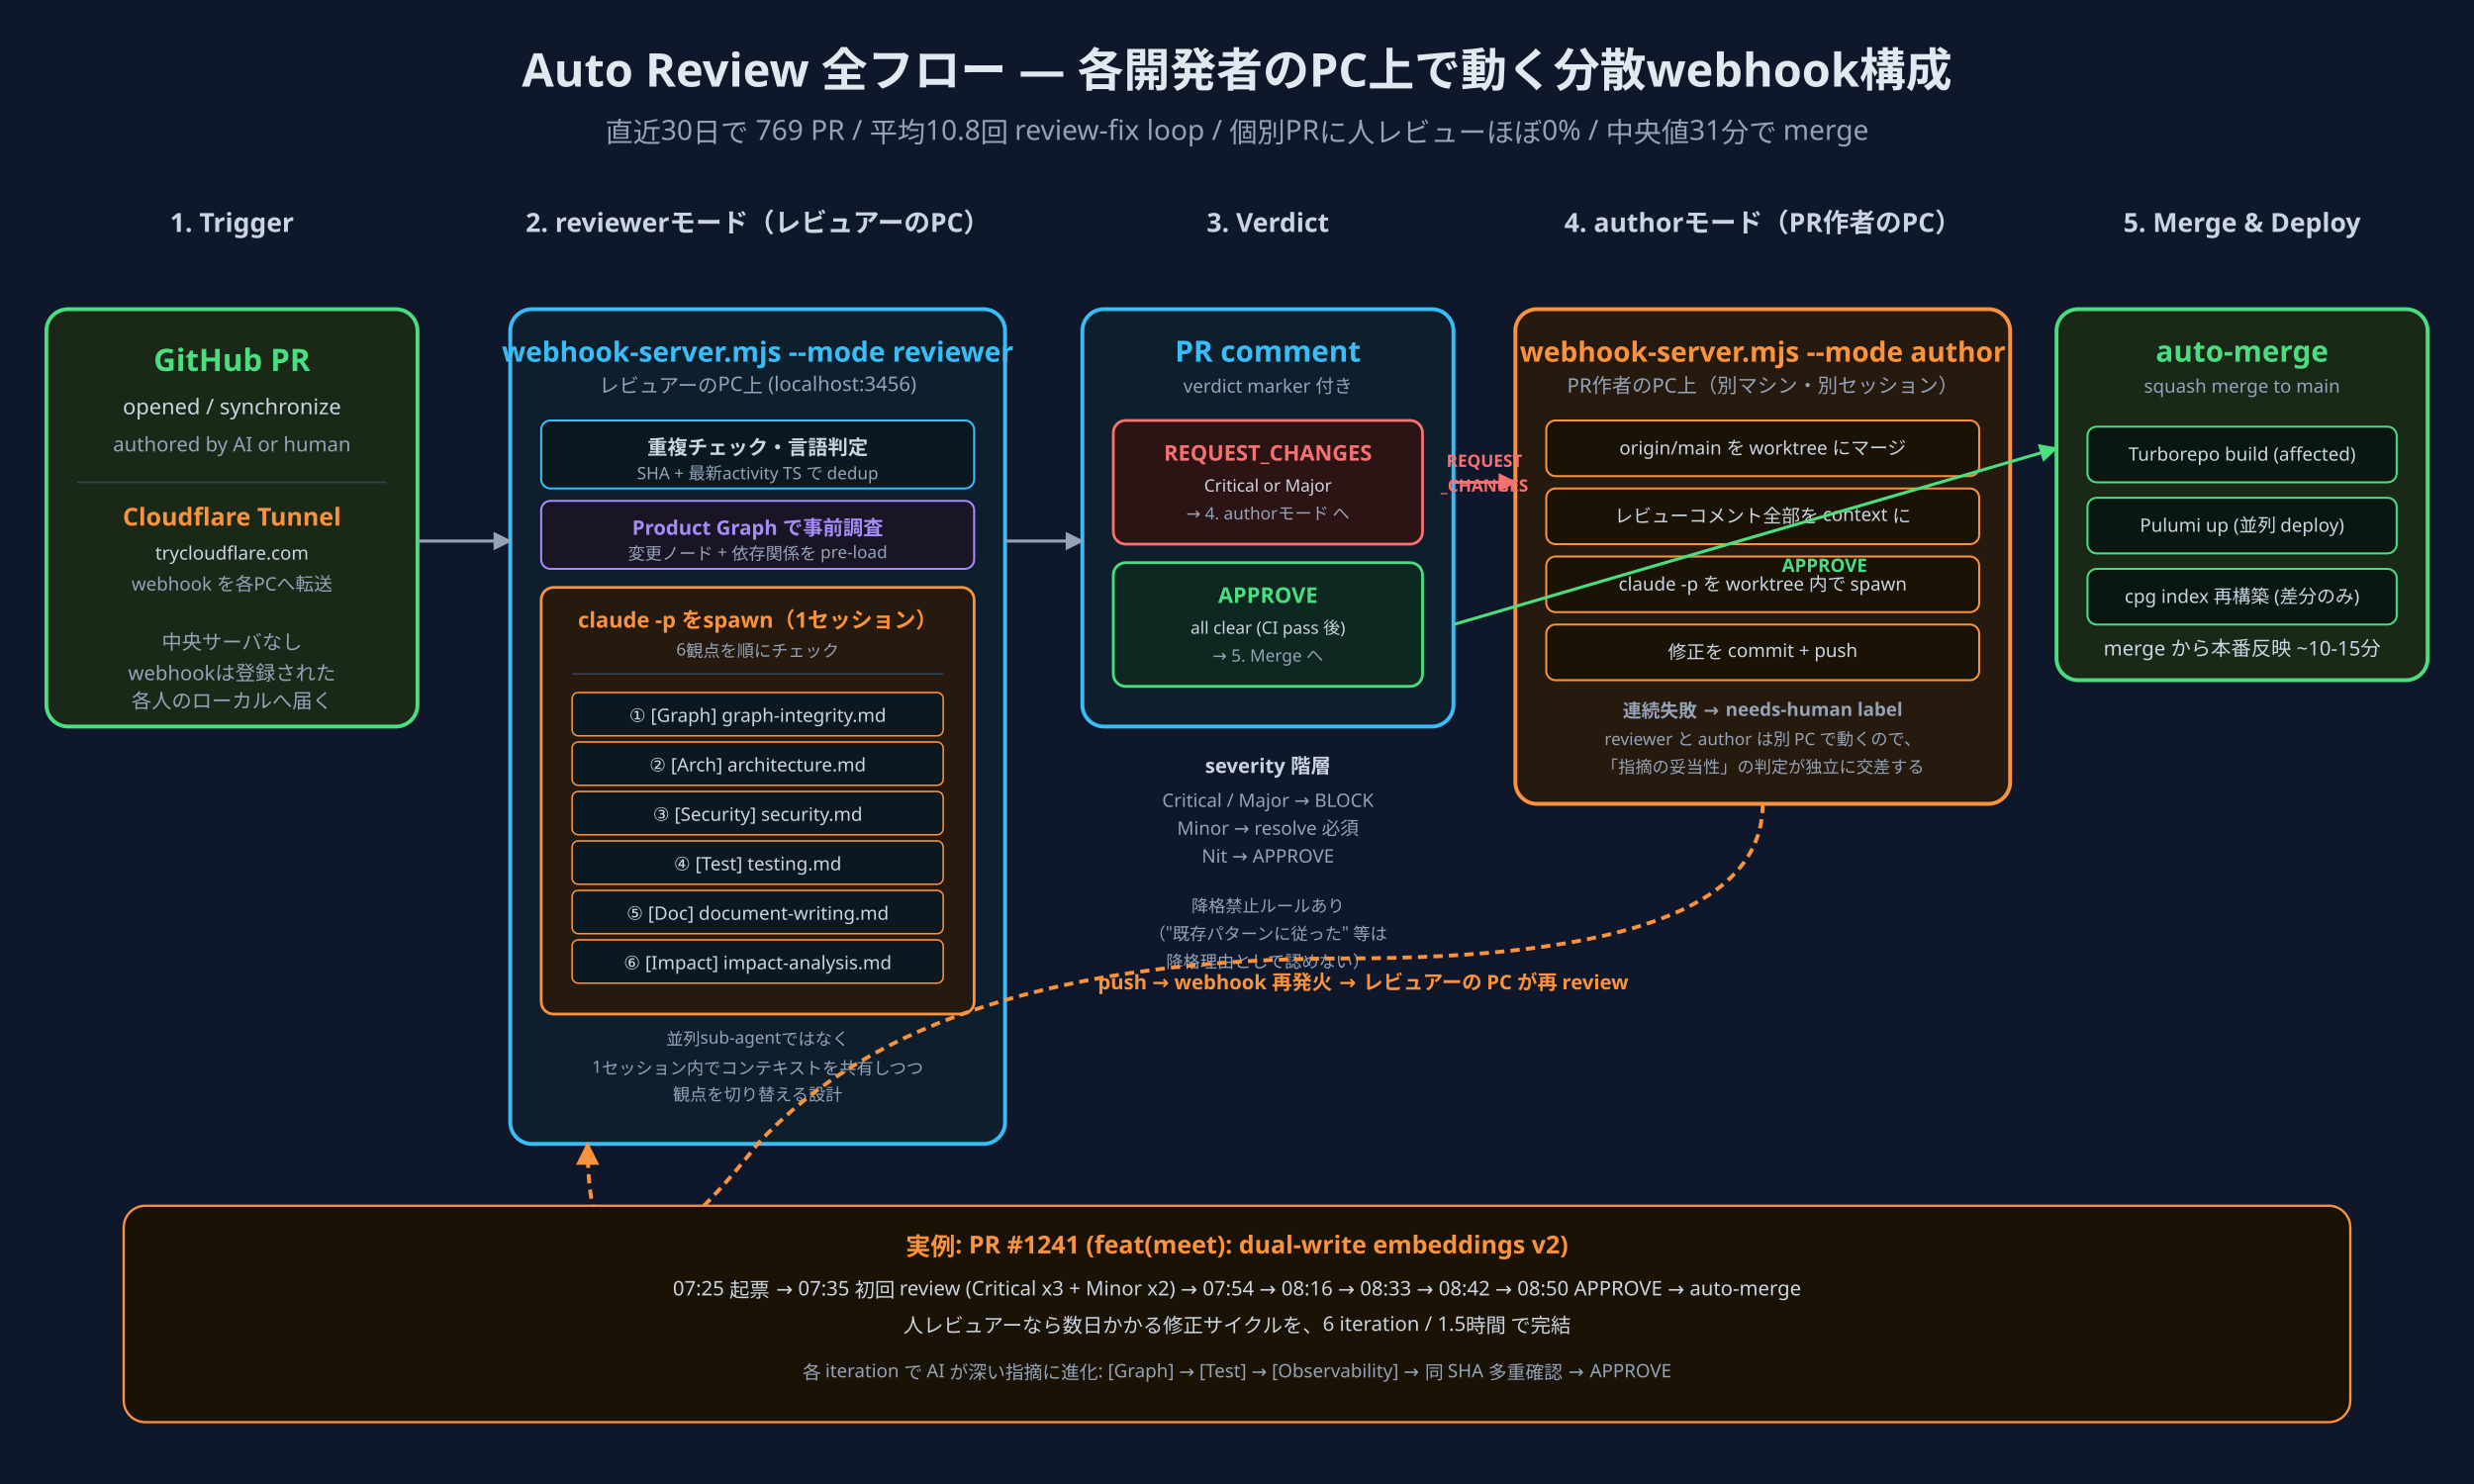
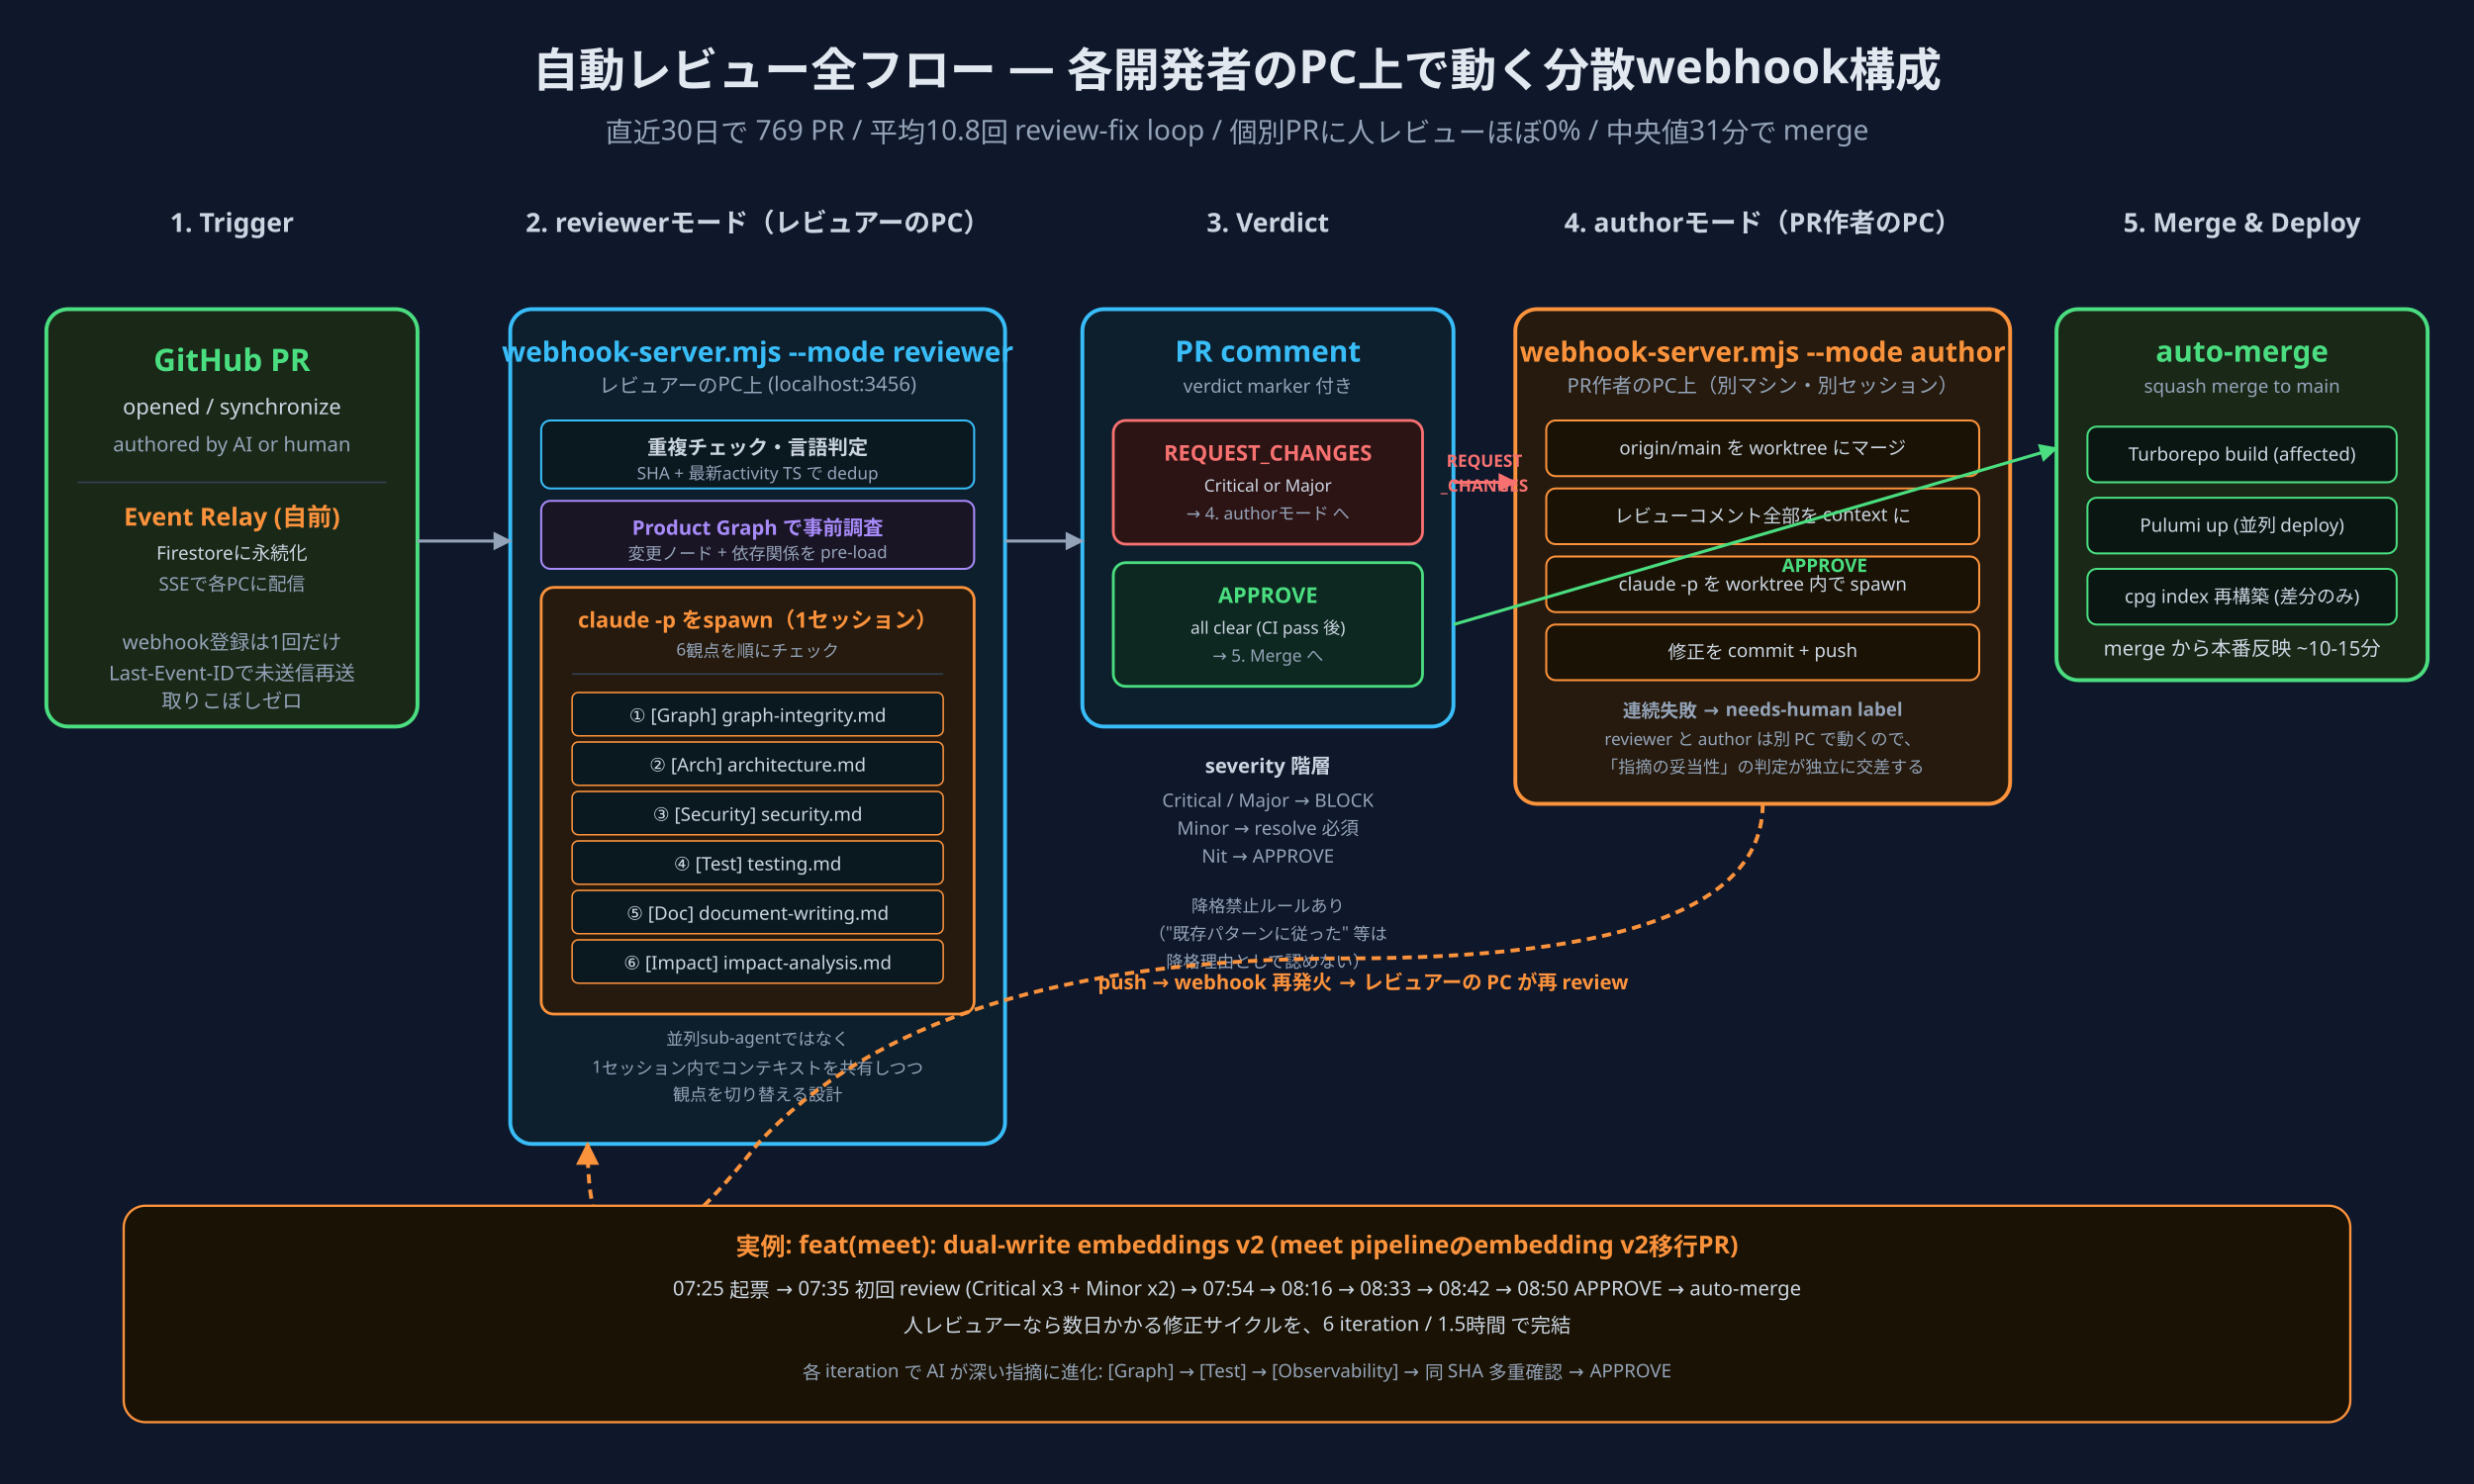
<svg xmlns="http://www.w3.org/2000/svg" width="1600" height="960" viewBox="0 0 1600 960">
  <rect width="1600" height="960" fill="#0f172a" />
  <defs>
    <marker id="a-94a3b8" viewBox="0 0 10 10" refX="9" refY="5" markerWidth="6" markerHeight="6" orient="auto-start-reverse">
      <path d="M 0 0 L 10 5 L 0 10 z" fill="#94a3b8" />
    </marker>
    <marker id="a-4ade80" viewBox="0 0 10 10" refX="9" refY="5" markerWidth="6" markerHeight="6" orient="auto-start-reverse">
      <path d="M 0 0 L 10 5 L 0 10 z" fill="#4ade80" />
    </marker>
    <marker id="a-38bdf8" viewBox="0 0 10 10" refX="9" refY="5" markerWidth="6" markerHeight="6" orient="auto-start-reverse">
      <path d="M 0 0 L 10 5 L 0 10 z" fill="#38bdf8" />
    </marker>
    <marker id="a-fb923c" viewBox="0 0 10 10" refX="9" refY="5" markerWidth="6" markerHeight="6" orient="auto-start-reverse">
      <path d="M 0 0 L 10 5 L 0 10 z" fill="#fb923c" />
    </marker>
    <marker id="a-f87171" viewBox="0 0 10 10" refX="9" refY="5" markerWidth="6" markerHeight="6" orient="auto-start-reverse">
      <path d="M 0 0 L 10 5 L 0 10 z" fill="#f87171" />
    </marker>
  </defs>
-   <text x="800" y="56" font-size="30" fill="#e2e8f0" text-anchor="middle" font-weight="bold" font-family="Noto Sans JP, sans-serif">Auto Review 全フロー — 各開発者のPC上で動く分散webhook構成</text>
+   <text x="800" y="56" font-size="30" fill="#e2e8f0" text-anchor="middle" font-weight="bold" font-family="Noto Sans JP, sans-serif">自動レビュー全フロー — 各開発者のPC上で動く分散webhook構成</text>
  <text x="800" y="92" font-size="18" fill="#94a3b8" text-anchor="middle" font-family="Noto Sans JP, sans-serif">直近30日で 769 PR / 平均10.8回 review-fix loop / 個別PRに人レビューほぼ0% / 中央値31分で merge</text>
  <g font-family="Noto Sans JP, sans-serif" font-size="17">
    <text x="150" y="150" fill="#cbd5e1" text-anchor="middle" font-weight="bold">1. Trigger</text>
    <text x="490" y="150" fill="#cbd5e1" text-anchor="middle" font-weight="bold">2. reviewerモード（レビュアーのPC）</text>
    <text x="820" y="150" fill="#cbd5e1" text-anchor="middle" font-weight="bold">3. Verdict</text>
    <text x="1140" y="150" fill="#cbd5e1" text-anchor="middle" font-weight="bold">4. authorモード（PR作者のPC）</text>
    <text x="1450" y="150" fill="#cbd5e1" text-anchor="middle" font-weight="bold">5. Merge &amp; Deploy</text>
  </g>
  <g font-family="Noto Sans JP, sans-serif">
    <rect x="30" y="200" width="240" height="270" rx="14" fill="#1a2818" stroke="#4ade80" stroke-width="2.5" />
    <text x="150" y="240" font-size="20" fill="#4ade80" text-anchor="middle" font-weight="bold">GitHub PR</text>
    <text x="150" y="268" font-size="14" fill="#cbd5e1" text-anchor="middle">opened / synchronize</text>
    <text x="150" y="292" font-size="13" fill="#94a3b8" text-anchor="middle">authored by AI or human</text>
    <line x1="50" y1="312" x2="250" y2="312" stroke="#334155" stroke-width="1" />
-     <text x="150" y="340" font-size="16" fill="#fb923c" text-anchor="middle" font-weight="bold">Cloudflare Tunnel</text>
-     <text x="150" y="362" font-size="12" fill="#cbd5e1" text-anchor="middle">trycloudflare.com</text>
-     <text x="150" y="382" font-size="12" fill="#94a3b8" text-anchor="middle">webhook を各PCへ転送</text>
-     <text x="150" y="420" font-size="13" fill="#94a3b8" text-anchor="middle">中央サーバなし</text>
-     <text x="150" y="440" font-size="13" fill="#94a3b8" text-anchor="middle">webhookは登録された</text>
-     <text x="150" y="458" font-size="13" fill="#94a3b8" text-anchor="middle">各人のローカルへ届く</text>
+     <text x="150" y="340" font-size="16" fill="#fb923c" text-anchor="middle" font-weight="bold">Event Relay (自前)</text>
+     <text x="150" y="362" font-size="12" fill="#cbd5e1" text-anchor="middle">Firestoreに永続化</text>
+     <text x="150" y="382" font-size="12" fill="#94a3b8" text-anchor="middle">SSEで各PCに配信</text>
+     <text x="150" y="420" font-size="13" fill="#94a3b8" text-anchor="middle">webhook登録は1回だけ</text>
+     <text x="150" y="440" font-size="13" fill="#94a3b8" text-anchor="middle">Last-Event-IDで未送信再送</text>
+     <text x="150" y="458" font-size="13" fill="#94a3b8" text-anchor="middle">取りこぼしゼロ</text>
  </g>
  <g font-family="Noto Sans JP, sans-serif">
    <rect x="330" y="200" width="320" height="540" rx="14" fill="#0d1f2d" stroke="#38bdf8" stroke-width="2.5" />
    <text x="490" y="234" font-size="18" fill="#38bdf8" text-anchor="middle" font-weight="bold">webhook-server.mjs --mode reviewer</text>
    <text x="490" y="254" font-size="13" fill="#94a3b8" text-anchor="middle">レビュアーのPC上 (localhost:3456)</text>
    <rect x="350" y="272" width="280" height="44" rx="6" fill="#0a1820" stroke="#38bdf8" stroke-width="1.3" />
    <text x="490" y="294" font-size="13" fill="#cbd5e1" text-anchor="middle" font-weight="bold">重複チェック・言語判定</text>
    <text x="490" y="310" font-size="11" fill="#94a3b8" text-anchor="middle">SHA + 最新activity TS で dedup</text>
    <rect x="350" y="324" width="280" height="44" rx="6" fill="#1a1525" stroke="#a78bfa" stroke-width="1.3" />
    <text x="490" y="346" font-size="13" fill="#a78bfa" text-anchor="middle" font-weight="bold">Product Graph で事前調査</text>
    <text x="490" y="362" font-size="11" fill="#94a3b8" text-anchor="middle">変更ノード + 依存関係を pre-load</text>
    <rect x="350" y="380" width="280" height="276" rx="8" fill="#251a0d" stroke="#fb923c" stroke-width="1.8" />
    <text x="490" y="406" font-size="14" fill="#fb923c" text-anchor="middle" font-weight="bold">claude -p をspawn（1セッション）</text>
    <text x="490" y="424" font-size="11" fill="#94a3b8" text-anchor="middle">6観点を順にチェック</text>
    <line x1="370" y1="436" x2="610" y2="436" stroke="#334155" stroke-width="1" />
    <rect x="370" y="448" width="240" height="28" rx="4" fill="#0a1820" stroke="#fb923c" stroke-width="1" />
    <text x="490" y="467" font-size="12" fill="#cbd5e1" text-anchor="middle">① [Graph] graph-integrity.md</text>
    <rect x="370" y="480" width="240" height="28" rx="4" fill="#0a1820" stroke="#fb923c" stroke-width="1" />
    <text x="490" y="499" font-size="12" fill="#cbd5e1" text-anchor="middle">② [Arch] architecture.md</text>
    <rect x="370" y="512" width="240" height="28" rx="4" fill="#0a1820" stroke="#fb923c" stroke-width="1" />
    <text x="490" y="531" font-size="12" fill="#cbd5e1" text-anchor="middle">③ [Security] security.md</text>
    <rect x="370" y="544" width="240" height="28" rx="4" fill="#0a1820" stroke="#fb923c" stroke-width="1" />
    <text x="490" y="563" font-size="12" fill="#cbd5e1" text-anchor="middle">④ [Test] testing.md</text>
    <rect x="370" y="576" width="240" height="28" rx="4" fill="#0a1820" stroke="#fb923c" stroke-width="1" />
    <text x="490" y="595" font-size="12" fill="#cbd5e1" text-anchor="middle">⑤ [Doc] document-writing.md</text>
    <rect x="370" y="608" width="240" height="28" rx="4" fill="#0a1820" stroke="#fb923c" stroke-width="1" />
    <text x="490" y="627" font-size="12" fill="#cbd5e1" text-anchor="middle">⑥ [Impact] impact-analysis.md</text>
    <text x="490" y="676" font-size="11" fill="#94a3b8" text-anchor="middle">並列sub-agentではなく</text>
    <text x="490" y="694" font-size="11" fill="#94a3b8" text-anchor="middle">1セッション内でコンテキストを共有しつつ</text>
    <text x="490" y="712" font-size="11" fill="#94a3b8" text-anchor="middle">観点を切り替える設計</text>
  </g>
  <g font-family="Noto Sans JP, sans-serif">
    <rect x="700" y="200" width="240" height="270" rx="14" fill="#0d1f2d" stroke="#38bdf8" stroke-width="2.5" />
    <text x="820" y="234" font-size="19" fill="#38bdf8" text-anchor="middle" font-weight="bold">PR comment</text>
    <text x="820" y="254" font-size="12" fill="#94a3b8" text-anchor="middle">verdict marker 付き</text>
    <rect x="720" y="272" width="200" height="80" rx="8" fill="#2d1414" stroke="#f87171" stroke-width="1.8" />
    <text x="820" y="298" font-size="14" fill="#f87171" text-anchor="middle" font-weight="bold">REQUEST_CHANGES</text>
    <text x="820" y="318" font-size="11" fill="#cbd5e1" text-anchor="middle">Critical or Major</text>
    <text x="820" y="336" font-size="11" fill="#94a3b8" text-anchor="middle">→ 4. authorモード へ</text>
    <rect x="720" y="364" width="200" height="80" rx="8" fill="#0d2820" stroke="#4ade80" stroke-width="1.8" />
    <text x="820" y="390" font-size="14" fill="#4ade80" text-anchor="middle" font-weight="bold">APPROVE</text>
    <text x="820" y="410" font-size="11" fill="#cbd5e1" text-anchor="middle">all clear (CI pass 後)</text>
    <text x="820" y="428" font-size="11" fill="#94a3b8" text-anchor="middle">→ 5. Merge へ</text>
  </g>
  <g font-family="Noto Sans JP, sans-serif">
    <text x="820" y="500" font-size="13" fill="#cbd5e1" text-anchor="middle" font-weight="bold">severity 階層</text>
    <text x="820" y="522" font-size="12" fill="#94a3b8" text-anchor="middle">Critical / Major → BLOCK</text>
    <text x="820" y="540" font-size="12" fill="#94a3b8" text-anchor="middle">Minor → resolve 必須</text>
    <text x="820" y="558" font-size="12" fill="#94a3b8" text-anchor="middle">Nit → APPROVE</text>
    <text x="820" y="590" font-size="11" fill="#94a3b8" text-anchor="middle">降格禁止ルールあり</text>
    <text x="820" y="608" font-size="11" fill="#94a3b8" text-anchor="middle">（"既存パターンに従った" 等は</text>
    <text x="820" y="626" font-size="11" fill="#94a3b8" text-anchor="middle"> 降格理由として認めない）</text>
  </g>
  <g font-family="Noto Sans JP, sans-serif">
    <rect x="980" y="200" width="320" height="320" rx="14" fill="#251a0d" stroke="#fb923c" stroke-width="2.5" />
    <text x="1140" y="234" font-size="18" fill="#fb923c" text-anchor="middle" font-weight="bold">webhook-server.mjs --mode author</text>
    <text x="1140" y="254" font-size="13" fill="#94a3b8" text-anchor="middle">PR作者のPC上（別マシン・別セッション）</text>
    <rect x="1000" y="272" width="280" height="36" rx="6" fill="#1a1305" stroke="#fb923c" stroke-width="1.3" />
    <text x="1140" y="294" font-size="12" fill="#cbd5e1" text-anchor="middle">origin/main を worktree にマージ</text>
    <rect x="1000" y="316" width="280" height="36" rx="6" fill="#1a1305" stroke="#fb923c" stroke-width="1.3" />
    <text x="1140" y="338" font-size="12" fill="#cbd5e1" text-anchor="middle">レビューコメント全部を context に</text>
    <rect x="1000" y="360" width="280" height="36" rx="6" fill="#1a1305" stroke="#fb923c" stroke-width="1.3" />
    <text x="1140" y="382" font-size="12" fill="#cbd5e1" text-anchor="middle">claude -p を worktree 内で spawn</text>
    <rect x="1000" y="404" width="280" height="36" rx="6" fill="#1a1305" stroke="#fb923c" stroke-width="1.3" />
    <text x="1140" y="426" font-size="12" fill="#cbd5e1" text-anchor="middle">修正を commit + push</text>
    <text x="1140" y="464" font-size="12" fill="#94a3b8" text-anchor="middle" font-weight="bold">連続失敗 → needs-human label</text>
    <text x="1140" y="482" font-size="11" fill="#94a3b8" text-anchor="middle">reviewer と author は別 PC で動くので、</text>
    <text x="1140" y="500" font-size="11" fill="#94a3b8" text-anchor="middle">「指摘の妥当性」の判定が独立に交差する</text>
  </g>
  <path d="M 1140 520 Q 1140 620 870 620 Q 600 620 490 740 Q 380 880 380 740" stroke="#fb923c" stroke-width="2.5" fill="none" stroke-dasharray="6 4" marker-end="url(#a-fb923c)" />
  <text x="710" y="640" font-size="13" fill="#fb923c" font-family="Noto Sans JP, sans-serif" font-weight="bold">push → webhook 再発火 → レビュアーの PC が再 review</text>
  <g font-family="Noto Sans JP, sans-serif">
    <rect x="1330" y="200" width="240" height="240" rx="14" fill="#1a2818" stroke="#4ade80" stroke-width="2.5" />
    <text x="1450" y="234" font-size="19" fill="#4ade80" text-anchor="middle" font-weight="bold">auto-merge</text>
    <text x="1450" y="254" font-size="12" fill="#94a3b8" text-anchor="middle">squash merge to main</text>
    <rect x="1350" y="276" width="200" height="36" rx="6" fill="#0a1612" stroke="#4ade80" stroke-width="1.3" />
    <text x="1450" y="298" font-size="12" fill="#cbd5e1" text-anchor="middle">Turborepo build (affected)</text>
    <rect x="1350" y="322" width="200" height="36" rx="6" fill="#0a1612" stroke="#4ade80" stroke-width="1.3" />
    <text x="1450" y="344" font-size="12" fill="#cbd5e1" text-anchor="middle">Pulumi up (並列 deploy)</text>
    <rect x="1350" y="368" width="200" height="36" rx="6" fill="#0a1612" stroke="#4ade80" stroke-width="1.3" />
    <text x="1450" y="390" font-size="12" fill="#cbd5e1" text-anchor="middle">cpg index 再構築 (差分のみ)</text>
    <text x="1450" y="424" font-size="13" fill="#cbd5e1" text-anchor="middle">merge から本番反映 ~10-15分</text>
  </g>
  <line x1="270" y1="350" x2="330" y2="350" stroke="#94a3b8" stroke-width="2" marker-end="url(#a-94a3b8)" />
  <line x1="650" y1="350" x2="700" y2="350" stroke="#94a3b8" stroke-width="2" marker-end="url(#a-94a3b8)" />
  <line x1="940" y1="312" x2="980" y2="312" stroke="#f87171" stroke-width="2" marker-end="url(#a-f87171)" />
  <text x="960" y="302" font-size="11" fill="#f87171" text-anchor="middle" font-family="Noto Sans JP, sans-serif" font-weight="bold">REQUEST</text>
  <text x="960" y="318" font-size="11" fill="#f87171" text-anchor="middle" font-family="Noto Sans JP, sans-serif" font-weight="bold">_CHANGES</text>
  <line x1="940" y1="404" x2="1330" y2="290" stroke="#4ade80" stroke-width="2" marker-end="url(#a-4ade80)" />
  <text x="1180" y="370" font-size="12" fill="#4ade80" text-anchor="middle" font-family="Noto Sans JP, sans-serif" font-weight="bold">APPROVE</text>
  <g font-family="Noto Sans JP, sans-serif">
    <rect x="80" y="780" width="1440" height="140" rx="14" fill="#1a1305" stroke="#fb923c" stroke-width="1.5" />
-     <text x="800" y="812" font-size="16" fill="#fb923c" text-anchor="middle" font-weight="bold">実例: PR #1241 (feat(meet): dual-write embeddings v2)</text>
+     <text x="800" y="812" font-size="16" fill="#fb923c" text-anchor="middle" font-weight="bold">実例: feat(meet): dual-write embeddings v2 (meet pipelineのembedding v2移行PR)</text>
    <text x="800" y="838" font-size="13" fill="#cbd5e1" text-anchor="middle">07:25 起票 → 07:35 初回 review (Critical x3 + Minor x2) → 07:54 → 08:16 → 08:33 → 08:42 → 08:50 APPROVE → auto-merge</text>
    <text x="800" y="862" font-size="13" fill="#cbd5e1" text-anchor="middle">人レビュアーなら数日かかる修正サイクルを、6 iteration / 1.5時間 で完結</text>
    <text x="800" y="892" font-size="12" fill="#94a3b8" text-anchor="middle">各 iteration で AI が深い指摘に進化: [Graph] → [Test] → [Observability] → 同 SHA 多重確認 → APPROVE</text>
  </g>
</svg>
